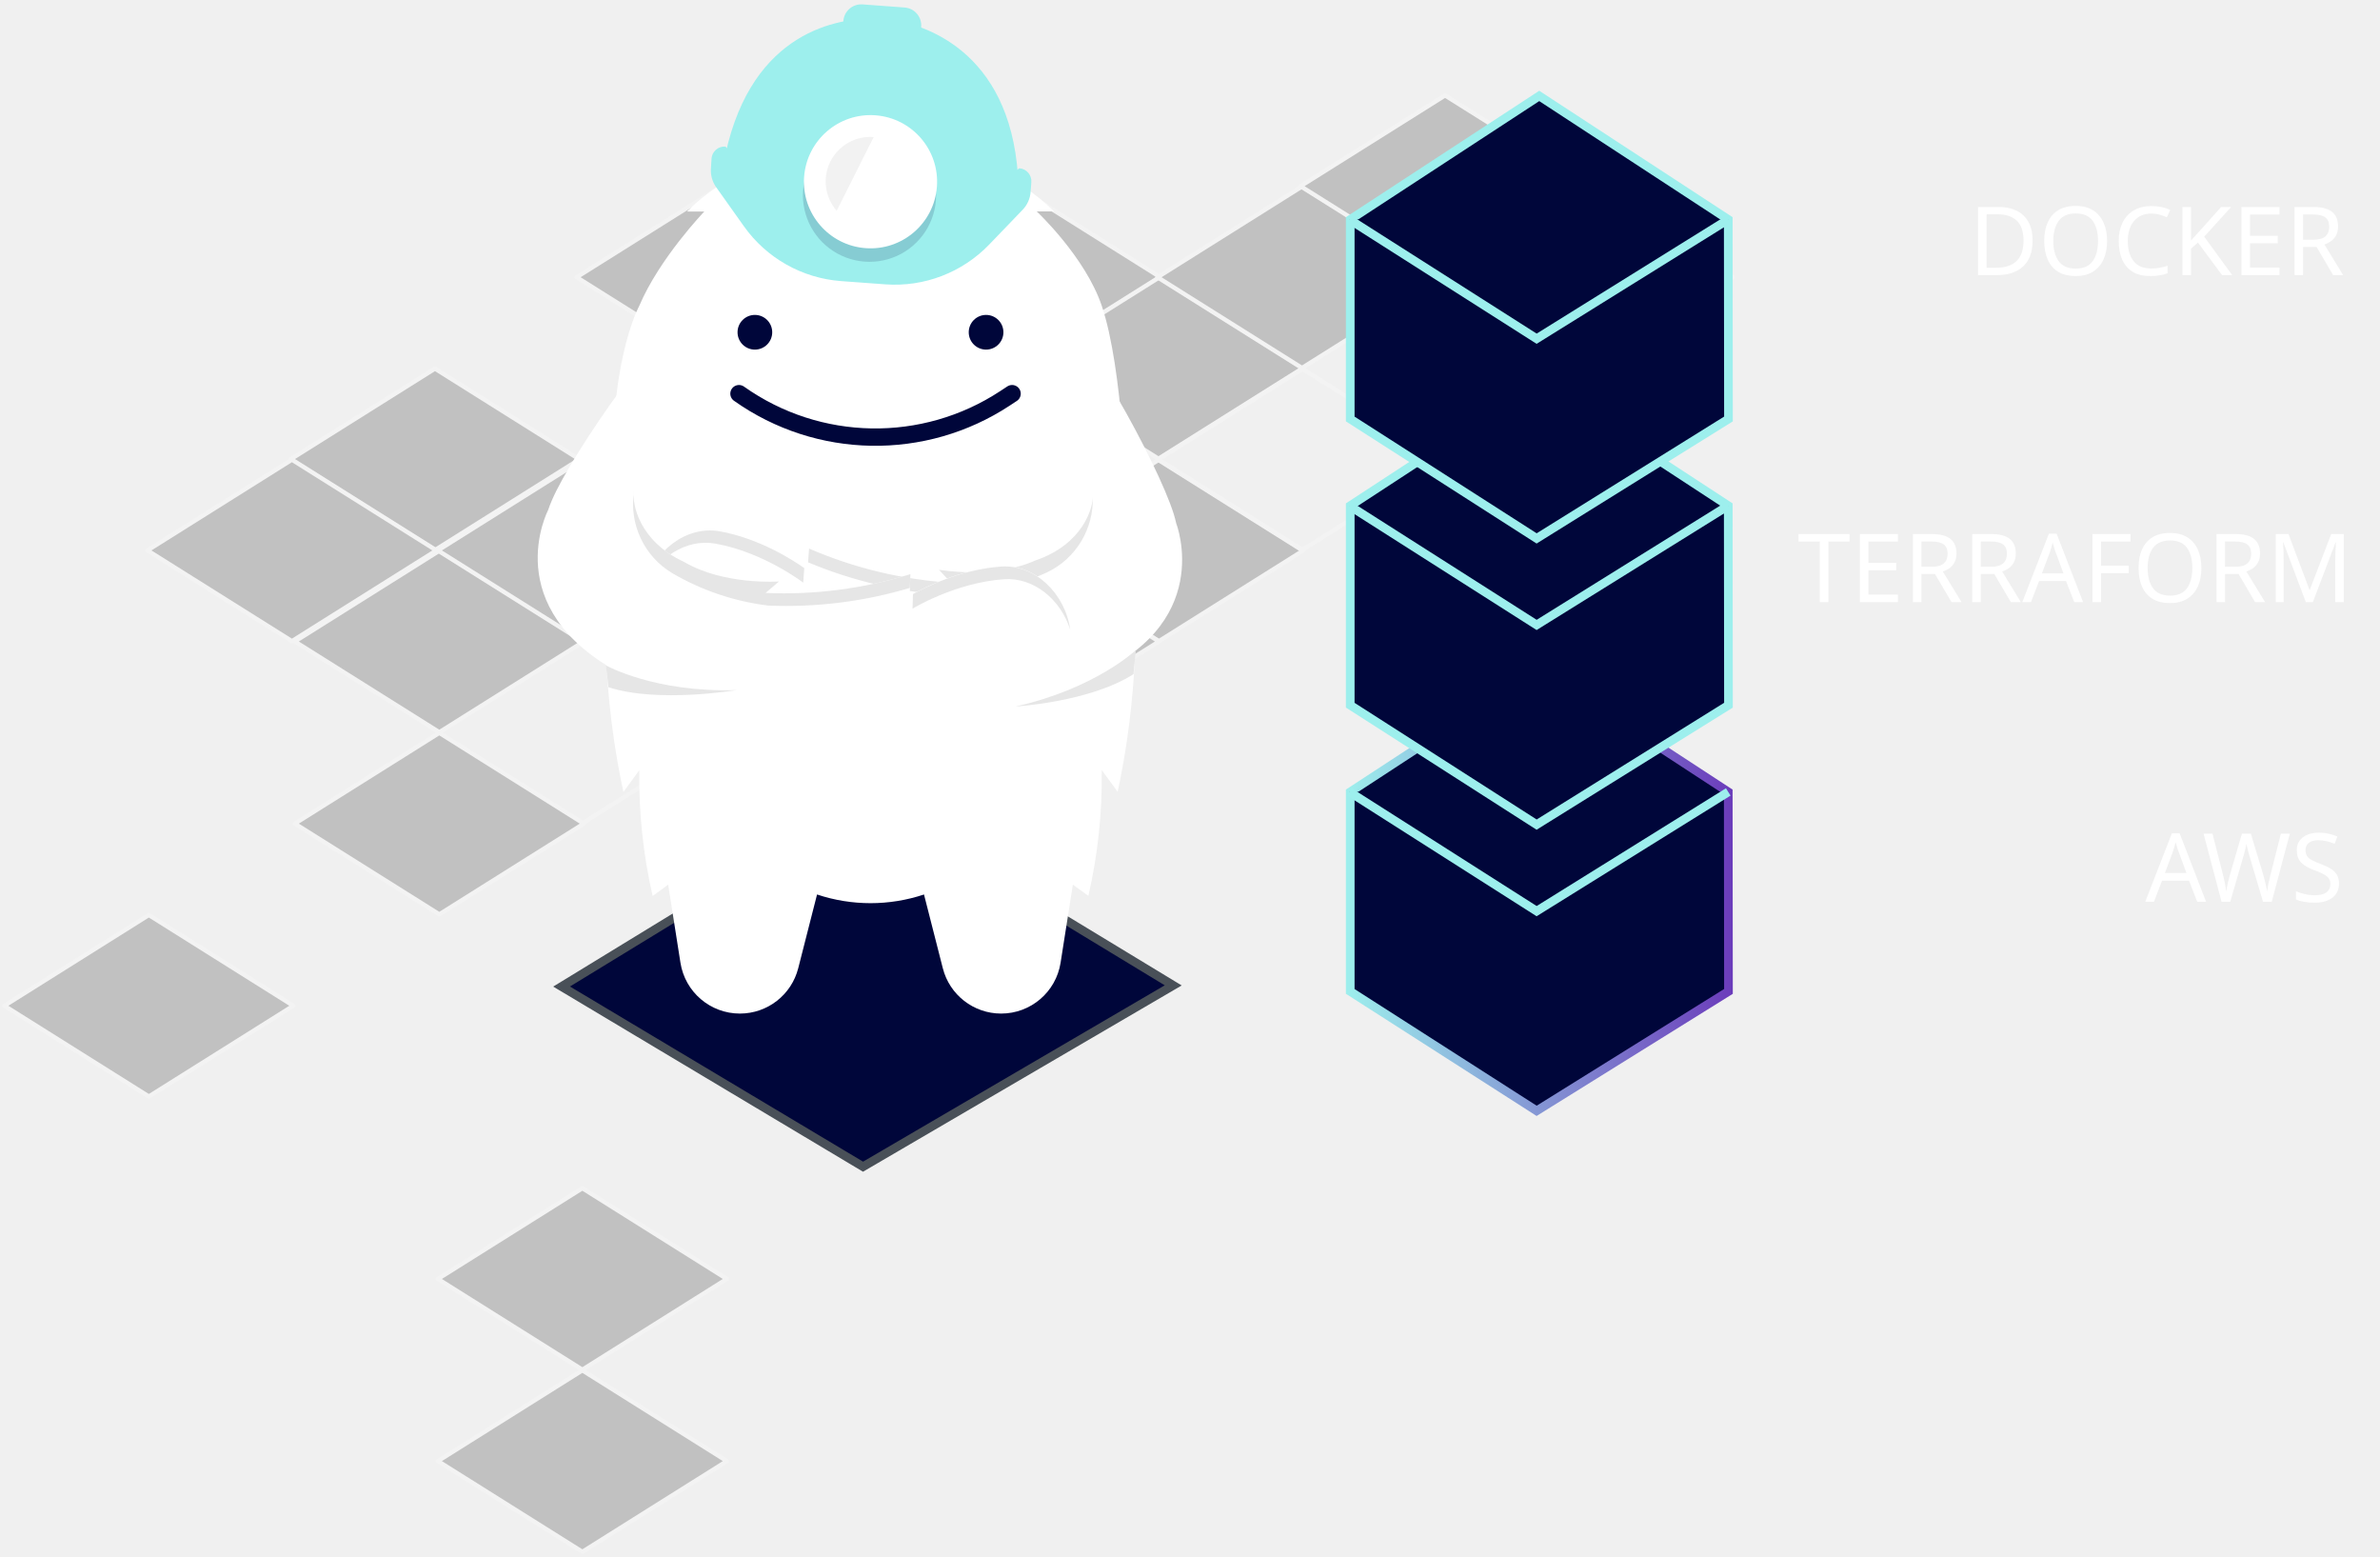
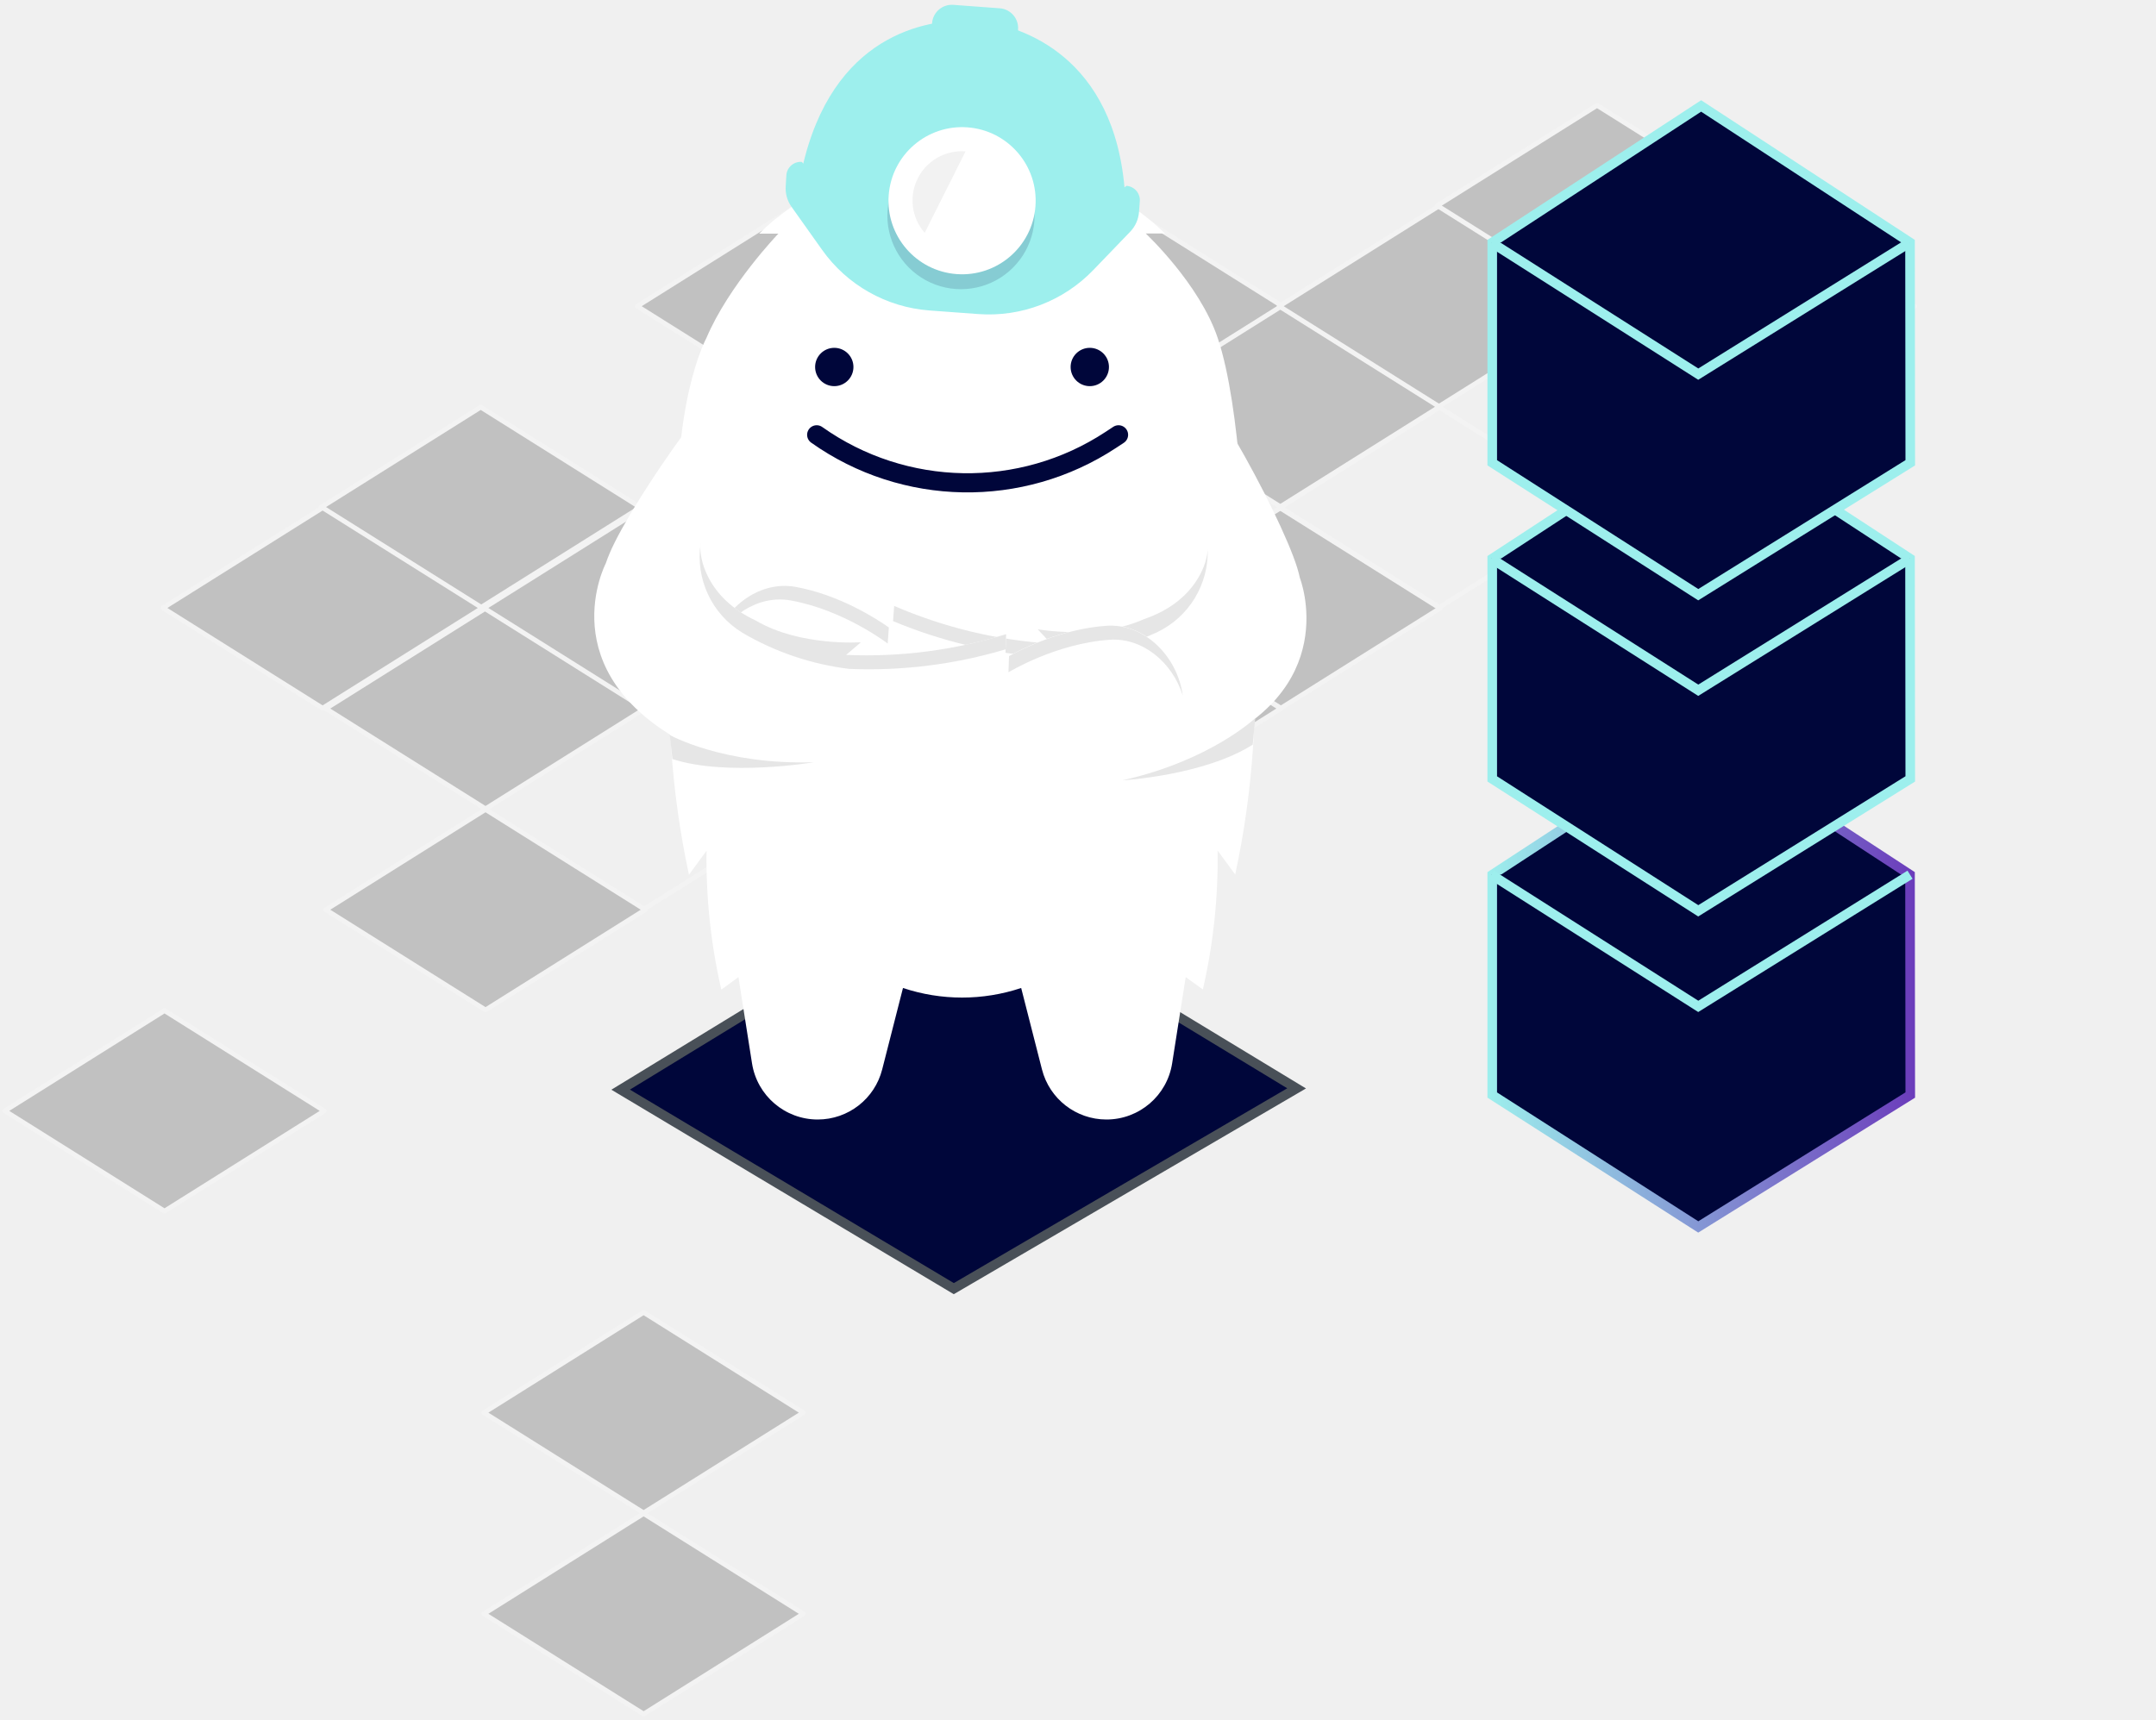
- <svg xmlns="http://www.w3.org/2000/svg" width="549px" height="359px" viewBox="476 304 549 359">
+ <svg xmlns="http://www.w3.org/2000/svg" width="450px" height="359px" viewBox="476 304 450 359">
  <defs>
    <linearGradient x1="-0.011" y1="0.5" x2="1.011" y2="0.5" id="linearGradient-1">
      <stop stop-color="#9DEFED" offset="0" />
      <stop stop-color="#6B3CBB" offset="1" />
    </linearGradient>
    <linearGradient x1="186.73" y1="195.53" x2="275.19" y2="195.53" id="linearGradient-2">
      <stop stop-color="#9DEFED" offset="0" />
      <stop stop-color="#6B3CBB" offset="1" />
    </linearGradient>
    <linearGradient x1="229.46" y1="231.78" x2="231.46" y2="231.78" id="linearGradient-3">
      <stop stop-color="#9DEFED" offset="0" />
      <stop stop-color="#6B3CBB" offset="1" />
    </linearGradient>
    <linearGradient x1="186.46" y1="138.13" x2="275.71" y2="138.13" id="linearGradient-4">
      <stop stop-color="#9DEFED" offset="0" />
      <stop stop-color="#6B3CBB" offset="1" />
    </linearGradient>
    <linearGradient x1="186.73" y1="129.53" x2="275.19" y2="129.53" id="linearGradient-5">
      <stop stop-color="#9DEFED" offset="0" />
      <stop stop-color="#6B3CBB" offset="1" />
    </linearGradient>
    <linearGradient x1="229.46" y1="165.78" x2="231.46" y2="165.78" id="linearGradient-6">
      <stop stop-color="#9DEFED" offset="0" />
      <stop stop-color="#6B3CBB" offset="1" />
    </linearGradient>
    <linearGradient x1="186.46" y1="72.13" x2="275.71" y2="72.13" id="linearGradient-7">
      <stop stop-color="#9DEFED" offset="0" />
      <stop stop-color="#6B3CBB" offset="1" />
    </linearGradient>
    <linearGradient x1="186.73" y1="63.53" x2="275.19" y2="63.53" id="linearGradient-8">
      <stop stop-color="#9DEFED" offset="0" />
      <stop stop-color="#6B3CBB" offset="1" />
    </linearGradient>
    <linearGradient x1="229.46" y1="99.78" x2="231.46" y2="99.78" id="linearGradient-9">
      <stop stop-color="#9DEFED" offset="0" />
      <stop stop-color="#6B3CBB" offset="1" />
    </linearGradient>
    <linearGradient x1="0" y1="0" x2="1" y2="0" id="linearGradient-10">
      <stop stop-color="#FD2D68" offset="0" />
      <stop stop-color="#FE593F" offset="1" />
    </linearGradient>
    <linearGradient x1="291.46" y1="145.28" x2="423.46" y2="145.28" id="linearGradient-11">
      <stop stop-color="#FD2D68" offset="0" />
      <stop stop-color="#FE593F" offset="1" />
    </linearGradient>
    <linearGradient x1="291.46" y1="215.28" x2="423.46" y2="215.28" id="linearGradient-12">
      <stop stop-color="#FD2D68" offset="0" />
      <stop stop-color="#FE593F" offset="1" />
    </linearGradient>
    <linearGradient x1="64.54" y1="-39.06" x2="64.54" y2="-70.06" id="linearGradient-13">
      <stop stop-color="#9DEFED" offset="0" />
      <stop stop-color="#6B3CBB" offset="1" />
    </linearGradient>
    <linearGradient x1="64.54" y1="-6.06" x2="64.54" y2="-35.06" id="linearGradient-14">
      <stop stop-color="#9DEFED" offset="0" />
      <stop stop-color="#6B3CBB" offset="1" />
    </linearGradient>
  </defs>
  <g id="Grid" opacity="0.197" stroke="none" stroke-width="1" fill="none" fill-rule="evenodd" transform="translate(477, 326)" stroke-linecap="round" stroke-linejoin="round">
    <polygon id="Stroke-5" stroke="#FEFEFE" fill="#000000" points="200 41.929 233.337 21 266.671 41.929 233.337 62.855" />
    <polygon id="Stroke-5-Copy-3" stroke="#FEFEFE" fill="#000000" points="166 20.929 199.337 0 232.671 20.929 199.337 41.855" />
    <g id="Group" transform="translate(233, 42)" stroke="#FEFEFE">
      <polygon id="Stroke-5-Copy" fill="#000000" points="0 20.929 33.337 0 66.671 20.929 33.337 41.855" />
      <polygon id="Stroke-5-Copy-7" fill="#000000" points="0 62.929 33.337 42 66.671 62.929 33.337 83.855" />
      <polygon id="Stroke-5-Copy-5" points="33 41.929 66.337 21 99.671 41.929 66.337 62.855" />
    </g>
    <g id="Group-Copy-4" transform="translate(133.6708, 105)" stroke="#FEFEFE" fill="#000000">
      <polygon id="Stroke-5-Copy-6" points="0 20.929 33.337 -3.55271368e-15 66.671 20.929 33.337 41.855" />
      <polygon id="Stroke-5-Copy-5" points="66 20.929 99.337 -3.55271368e-15 132.671 20.929 99.337 41.855" />
    </g>
    <g id="Group-Copy-11" transform="translate(67, 126)" stroke="#FEFEFE">
      <polygon id="Stroke-5-Copy" points="33 20.929 66.337 0 99.671 20.929 66.337 41.855" />
      <polygon id="Stroke-5-Copy-6" fill="#000000" points="0 41.929 33.337 21 66.671 41.929 33.337 62.855" />
    </g>
    <g id="Group-Copy-16" transform="translate(33, 63)" stroke="#FEFEFE" fill="#000000">
      <polygon id="Stroke-5-Copy" points="33 20.929 66.337 0 99.671 20.929 66.337 41.855" />
      <polygon id="Stroke-5-Copy-6" points="0 41.929 33.337 21 66.671 41.929 33.337 62.855" />
      <polygon id="Stroke-5-Copy-7" points="34 62.929 67.337 42 100.671 62.929 67.337 83.855" />
      <polygon id="Stroke-5-Copy-5" points="67 41.929 100.337 21 133.671 41.929 100.337 62.855" />
    </g>
    <g id="Group-Copy-22" transform="translate(0, 189)" stroke="#FEFEFE" fill="#000000">
      <polygon id="Stroke-5-Copy-6" points="0 20.929 33.337 -3.55271368e-15 66.671 20.929 33.337 41.855" />
      <polygon id="Stroke-5-Copy-13" points="100 83.929 133.337 63 166.671 83.929 133.337 104.855" />
      <polygon id="Stroke-5-Copy-14" points="100 125.929 133.337 105 166.671 125.929 133.337 146.855" />
    </g>
    <g id="Group-Copy-13" transform="translate(132, 21)" stroke="#FEFEFE" fill="#000000">
      <polygon id="Stroke-5-Copy" points="0 20.929 33.337 0 66.671 20.929 33.337 41.855" />
    </g>
    <polygon id="Stroke-5-Copy-2" stroke="#FEFEFE" fill="#000000" points="266 41.929 299.337 21 332.671 41.929 299.337 62.855" />
    <polygon id="Stroke-5-Copy-4" stroke="#FEFEFE" fill="#000000" points="299 20.929 332.337 0 365.671 20.929 332.337 41.855" />
    <polygon id="Stroke-5-Copy-8" stroke="#FEFEFE" fill="#000000" points="332 41.929 365.337 21 398.671 41.929 365.337 62.855" />
  </g>
  <g id="Gruntwork_Illustrations-04" stroke="none" stroke-width="1" fill="none" fill-rule="evenodd" transform="translate(600, 304)">
    <polygon id="Shape" stroke="#495058" stroke-width="2" fill="#00063A" fill-rule="nonzero" points="146.63 227.23 75.08 269.04 5.54 227.5 76.05 184.42" />
    <path d="M17.8,115.62 C17.8,115.62 11.8,145.62 19.8,182.62 L23.47,177.62 C23.331,187.375 24.365,197.112 26.55,206.62 L30.13,204 L32.96,222 C34.019,228.756 39.842,233.734 46.68,233.73 L46.68,233.73 C53.028,233.729 58.566,229.422 60.13,223.27 L64.47,206.27 C72.477,208.939 81.133,208.939 89.14,206.27 L93.48,223.27 C95.044,229.422 100.582,233.729 106.93,233.73 L106.93,233.73 C113.768,233.734 119.591,228.756 120.65,222 L123.48,204 L127.06,206.58 C129.245,197.072 130.279,187.335 130.14,177.58 L133.81,182.58 C141.81,145.58 135.81,115.58 135.81,115.58 C135.81,115.58 135.14,85.25 130.14,70.5 C126.3,59.18 115.14,48.75 115.14,48.75 L119.14,48.75 C110.65,40.3 99.26,36 90.43,33.9 C81.469,31.733 72.121,31.733 63.16,33.9 C54.33,36 42.95,40.3 34.46,48.78 L38.46,48.78 C38.46,48.78 28.13,59.53 23.46,70.53 C23.46,70.53 15.64,84.78 17.8,115.62 Z" id="Shape" fill="#FFFFFF" fill-rule="nonzero" />
    <circle id="Oval" fill="#00063A" fill-rule="nonzero" cx="50.13" cy="76.62" r="4" />
    <circle id="Oval" fill="#00063A" fill-rule="nonzero" cx="103.46" cy="76.62" r="4" />
    <path d="M46.46,90.78 L46.46,90.78 C64.751,103.746 89.122,104.166 107.85,91.84 L109.46,90.78" id="Shape" stroke="#00063A" stroke-width="4" stroke-linecap="round" />
    <path d="M113.41,161.18 C122.3,158.93 126.33,156.52 126.33,156.52 C156.66,144.46 147.33,120.72 147.33,120.72 C147.18,120.02 146.98,119.29 146.75,118.53 C144.92,112.65 139.28,101.14 133.75,91.67 C132.093,102.418 129.069,112.91 124.75,122.89 C122.049,125.842 118.632,128.046 114.83,129.29 C105.05,133.71 92.59,131.43 92.59,131.43 L95.38,134.43 C84.091,133.711 73.011,131.045 62.63,126.55 L62.26,131.55 C62.26,131.55 53.17,124.55 42.01,122.55 C30.85,120.55 19.88,133.89 25.64,147 C31.4,160.11 55.83,155.71 55.83,155.71 L52.83,158.82 C63.15,159.96 85.23,161.82 85.23,161.82 L82.23,164.93 C92.757,164.849 103.241,163.574 113.48,161.13" id="Shape" fill="#FFFFFF" fill-rule="nonzero" />
    <path d="M94.4,137.22 C83.389,136.489 72.576,133.937 62.4,129.67 L62.63,126.5 C73.011,130.995 84.091,133.661 95.38,134.38 L92.59,131.38 C92.59,131.38 105.05,133.66 114.83,129.24 C125.66,125.57 128.18,117.24 128.06,114.37 L128.06,114.49 C128.362,121.946 124.171,128.859 117.42,132.04 C110.185,135.334 102.348,137.097 94.4,137.22 Z" id="Shape" fill="#E6E6E6" fill-rule="nonzero" />
    <path d="M61.28,134.36 C61.28,134.36 52.19,127.36 41.03,125.36 C34.23,124.14 27.51,128.63 24.59,135.28 C26.65,127.12 34.28,121.14 42,122.52 C51.3,124.18 59.16,129.33 61.52,131 L61.28,134.36 Z" id="Shape" fill="#E6E6E6" fill-rule="nonzero" />
    <path d="M31.79,161.45 C23.19,158.26 19.45,155.45 19.45,155.45 C-9.42,140.22 2.45,117.6 2.45,117.6 C2.67,116.92 2.95,116.21 3.26,115.48 C5.66,109.81 12.5,99 19,90.15 C19.495,101.012 21.377,111.766 24.6,122.15 C26.969,125.376 30.131,127.935 33.78,129.58 C43.03,135.02 55.67,134.09 55.67,134.09 L52.58,136.73 C63.886,137.225 75.193,135.76 86,132.4 L85.83,137.4 C85.83,137.4 95.62,131.4 106.93,130.61 C118.24,129.82 127.72,144.28 120.58,156.72 C113.44,169.16 89.63,162.15 89.63,162.15 L92.32,165.57 C81.94,165.57 59.78,165.12 59.78,165.12 L62.47,168.54 C52.01,167.334 41.721,164.946 31.8,161.42" id="Shape" fill="#FFFFFF" fill-rule="nonzero" />
    <path d="M53.25,139.65 C64.277,140.103 75.304,138.724 85.88,135.57 L86,132.4 C75.199,135.757 63.9,137.222 52.6,136.73 L55.69,134.09 C55.69,134.09 43,135 33.79,129.58 C23.41,124.78 21.79,116.2 22.23,113.38 L22.23,113.5 C21.131,120.882 24.558,128.205 30.93,132.09 C37.771,136.119 45.369,138.692 53.25,139.65 Z" id="Shape" fill="#E6E6E6" fill-rule="nonzero" />
    <path d="M86.49,140.36 C86.49,140.36 96.28,134.36 107.59,133.57 C114.48,133.09 120.68,138.27 122.87,145.2 C121.7,136.86 114.75,130.1 106.92,130.65 C97.49,131.31 89.13,135.59 86.6,136.99 L86.49,140.36 Z" id="Shape" fill="#E6E6E6" fill-rule="nonzero" />
    <path d="M15.79,153.45 C15.79,153.45 27.01,159.74 45.88,159.14 C45.88,159.14 27.77,162.2 16.35,158.47 L15.79,153.45 Z" id="Shape" fill="#E6E6E6" fill-rule="nonzero" />
    <path d="M138,149.92 C138,149.92 128.68,158.79 110.26,162.92 C110.26,162.92 127.33,161.92 137.47,155.46 L138,149.92 Z" id="Shape" fill="#E6E6E6" fill-rule="nonzero" />
    <polygon id="Shape" stroke="url(#linearGradient-1)" stroke-width="2" fill="#00063A" fill-rule="nonzero" points="274.71 228.62 230.46 256.16 187.46 228.62 187.46 182.62 231.06 154.12 274.66 182.62" />
    <polyline id="Shape" stroke="url(#linearGradient-2)" stroke-width="2" fill="#00063A" fill-rule="nonzero" points="274.66 182.62 230.46 210.11 187.27 182.62" />
    <path d="M230.46,210.28 L230.46,255.28" id="Shape" stroke="url(#linearGradient-3)" stroke-width="2" fill="#00063A" fill-rule="nonzero" />
    <polygon id="Shape" stroke="url(#linearGradient-4)" stroke-width="2" fill="#00063A" fill-rule="nonzero" points="274.71 162.62 230.46 190.16 187.46 162.62 187.46 116.62 231.06 88.12 274.66 116.62" />
    <polyline id="Shape" stroke="url(#linearGradient-5)" stroke-width="2" fill="#00063A" fill-rule="nonzero" points="274.66 116.62 230.46 144.11 187.27 116.62" />
    <path d="M230.46,144.28 L230.46,189.28" id="Shape" stroke="url(#linearGradient-6)" stroke-width="2" fill="#00063A" fill-rule="nonzero" />
    <polygon id="Shape" stroke="url(#linearGradient-7)" stroke-width="2" fill="#00063A" fill-rule="nonzero" points="274.71 96.62 230.46 124.16 187.46 96.62 187.46 50.62 231.06 22.12 274.66 50.62" />
    <polyline id="Shape" stroke="url(#linearGradient-8)" stroke-width="2" fill="#00063A" fill-rule="nonzero" points="274.66 50.62 230.46 78.11 187.27 50.62" />
    <path d="M230.46,78.28 L230.46,123.28" id="Shape" stroke="url(#linearGradient-9)" stroke-width="2" fill="#00063A" fill-rule="nonzero" />
    <path d="M291.46,76.28 L423.46,76.28" id="Shape" stroke="url(#linearGradient-10)" stroke-width="2" />
    <path d="M291.46,146.28 L423.46,146.28" id="Shape" stroke="url(#linearGradient-11)" stroke-width="2" />
    <path d="M291.46,216.28 L423.46,216.28" id="Shape" stroke="url(#linearGradient-12)" stroke-width="2" />
    <path d="M110.81,40.46 C108.81,11.28 88.63,5.59 81.68,4.57 L81.68,4.57 C81.68,4.57 80.68,4.45 79.68,4.38 C78.68,4.31 77.68,4.28 77.68,4.28 L77.68,4.28 C69.68,4.19 49.6,6.9 43.36,35.47 C43.36,35.47 50.53,49.47 75.53,51.65 L75.53,51.65 C76.53,51.72 75.86,51.65 76.03,51.65 L76.53,51.65 L76.53,51.65 C104.46,53.45 110.81,40.46 110.81,40.46 Z" id="Shape" fill="#9DEFED" fill-rule="nonzero" />
    <path d="M53.91,21.85 C53.91,21.85 58.83,29 52.4,42.22" id="Shape" />
    <path d="M73.818,1.33 L83.538,1.33 C85.825,1.33 87.678,3.184 87.678,5.47 L87.678,32.33 L69.678,32.33 L69.678,5.47 C69.678,4.372 70.114,3.319 70.891,2.543 C71.667,1.767 72.72,1.33 73.818,1.33 L73.818,1.33 Z" id="Shape" fill="url(#linearGradient-13)" fill-rule="nonzero" transform="translate(78.67805, 16.83035) rotate(4.23) translate(-78.67805, -16.83035) " />
    <path d="M41.16,43.11 L47.6,52.18 C52.811,59.52 61.023,64.154 70,64.82 L80.21,65.57 C89.182,66.227 97.98,62.85 104.21,56.36 L111.91,48.36 C112.974,47.25 113.618,45.804 113.73,44.27 L113.9,42.01 C114.02,40.359 112.781,38.923 111.13,38.8 L107.5,41.5 C99.209,47.671 89.046,50.799 78.72,50.36 L76.19,50.25 L73.69,50 C63.412,48.914 53.822,44.324 46.53,37 L43.34,33.8 C41.689,33.68 40.253,34.919 40.13,36.57 L40,38.8 C39.875,40.328 40.285,41.851 41.16,43.11 L41.16,43.11 Z" id="Shape" fill="url(#linearGradient-14)" fill-rule="nonzero" />
    <path d="M75.74,56.22 C68.057,55.645 61.99,49.463 61.56,41.77 C60.293,47.636 62.557,53.702 67.358,57.303 C72.159,60.903 78.617,61.378 83.893,58.518 C89.169,55.658 92.296,49.988 91.9,44 C90.348,51.555 83.432,56.785 75.74,56.22 L75.74,56.22 Z" id="Shape" fill="#00063A" fill-rule="nonzero" opacity="0.15" />
    <circle id="Oval" fill="#FFFFFF" fill-rule="nonzero" transform="translate(76.80339, 41.906) rotate(-85.77) translate(-76.80339, -41.906) " cx="76.803" cy="41.906" r="15.36" />
    <path d="M69,48.61 C66.252,45.468 65.679,40.974 67.551,37.243 C69.423,33.512 73.368,31.285 77.53,31.61" id="Shape" fill="#F2F2F2" fill-rule="nonzero" />
  </g>
-   <text x="958.371" y="508.818" style="fill: rgb(255, 255, 255); font-size: 22px; font-family: 'Adelle Sans'; white-space: pre;" transform="matrix(1, 0, 0, 1.000001, 12.48329, 3.120082)">AWS</text>
-   <text x="890.653" y="442.855" style="fill: rgb(255, 255, 255); font-size: 22px; font-family: 'Adelle Sans'; white-space: pre;">TERRAFORM</text>
-   <text x="930.146" y="367.437" style="fill: rgb(255, 255, 255); font-size: 22px; font-family: 'Adelle Sans'; white-space: pre;">DOCKER</text>
</svg>
